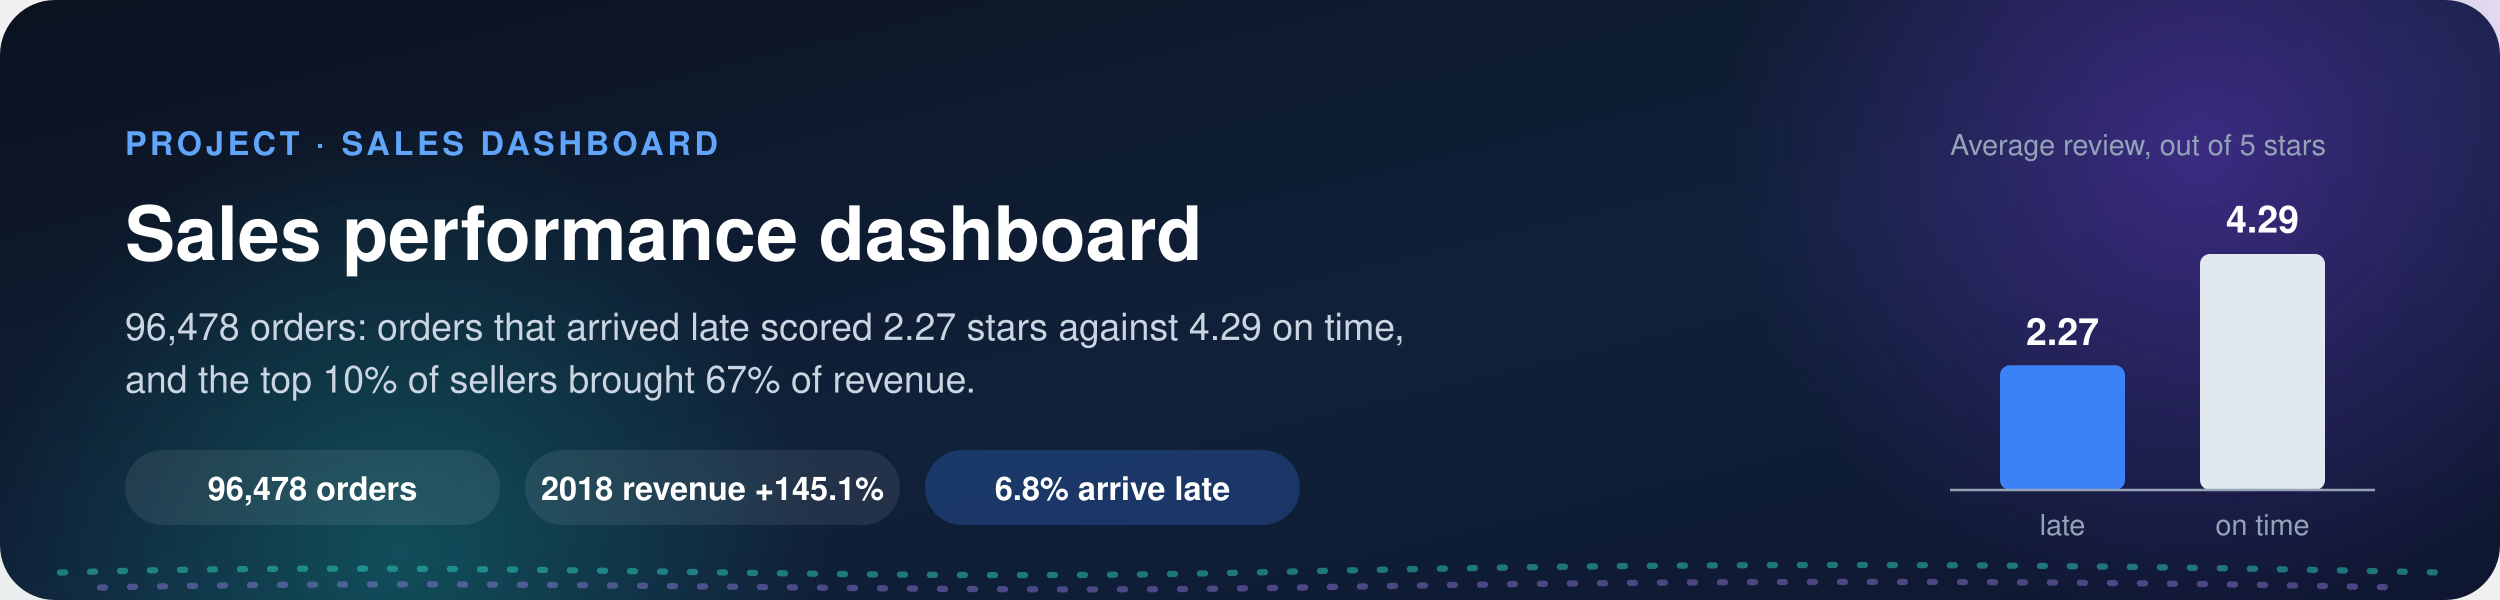
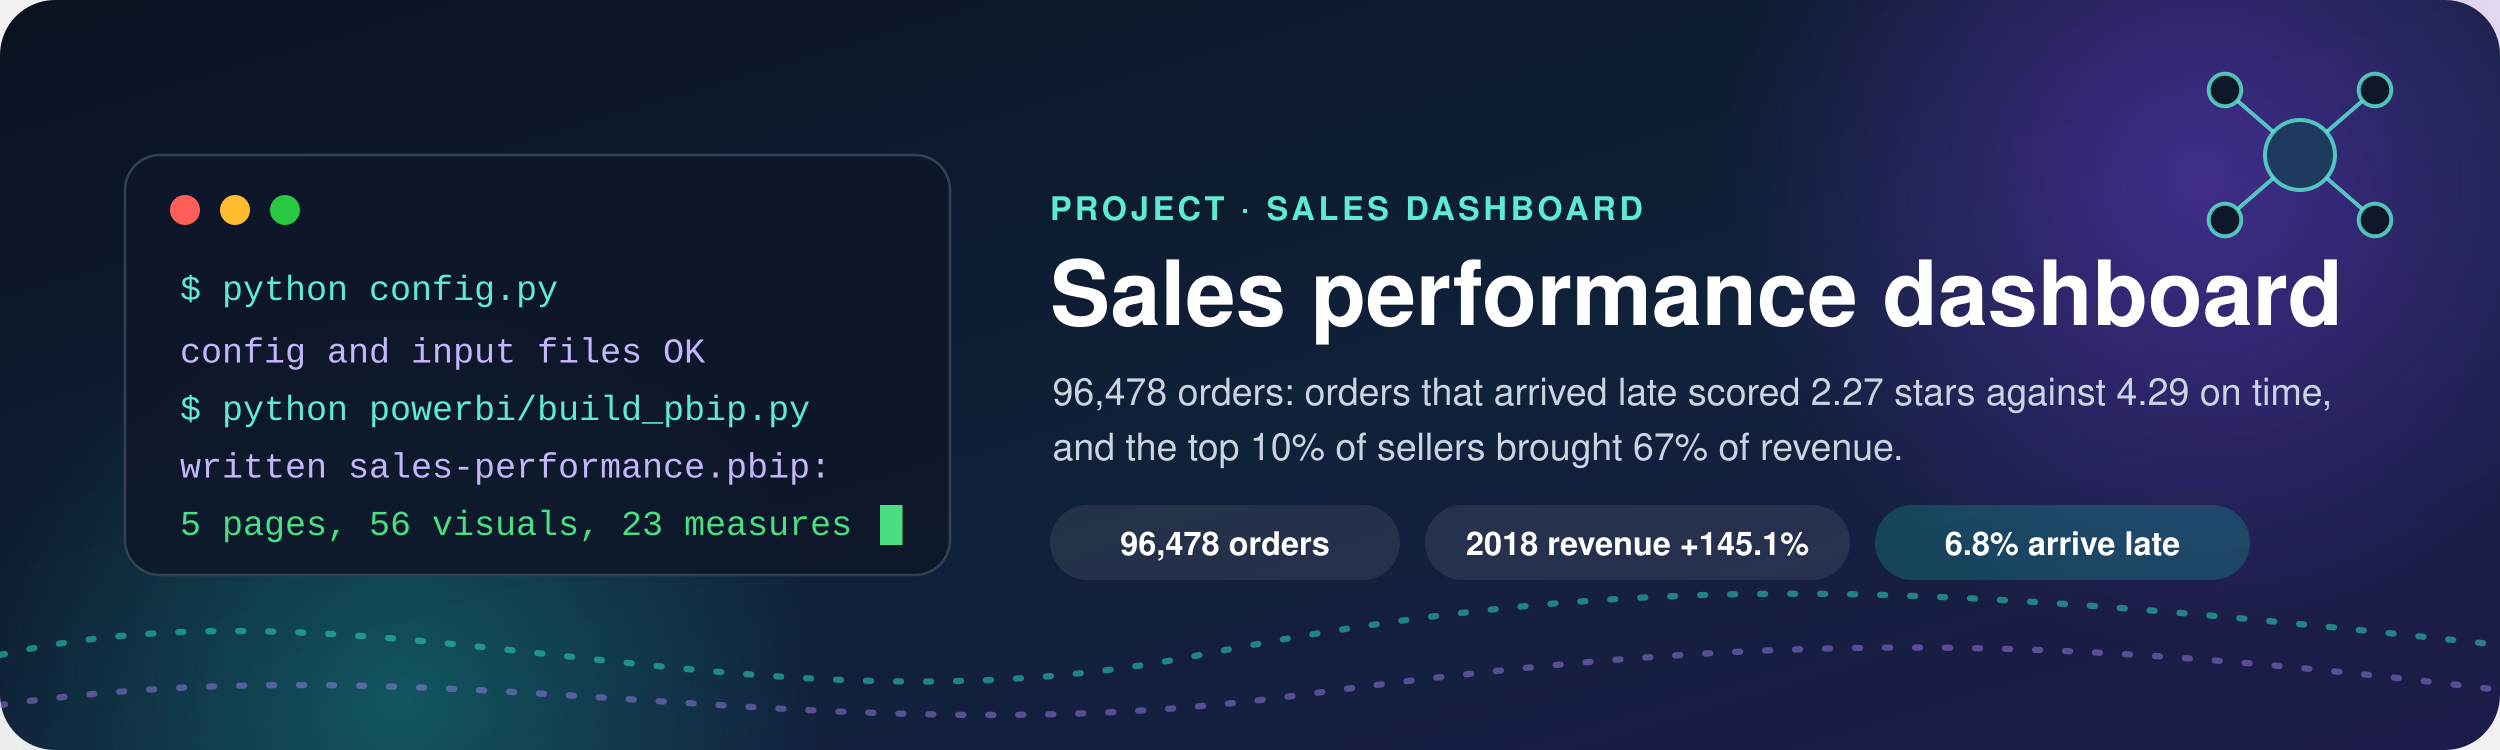
- <svg xmlns="http://www.w3.org/2000/svg" viewBox="0 0 1000 240" width="1000" height="240" role="img" aria-label="Sales performance dashboard. 96,478 orders: orders that arrived late scored 2.27 stars against 4.29 on time, and the top 10% of sellers brought 67% of revenue. Bars show the average review, late against on time.">
+ <svg xmlns="http://www.w3.org/2000/svg" viewBox="0 0 1000 300" width="1000" height="300" role="img" aria-label="Sales performance dashboard. 96,478 orders: orders that arrived late scored 2.27 stars against 4.29 on time, and the top 10% of sellers brought 67% of revenue. 2018 revenue up 145.1%; 6.8% of orders arrive late. A terminal checks the input files and writes the Power BI project: 5 pages, 56 visuals, 23 measures.">
  <defs>
    <linearGradient id="bg" x1="0" y1="0" x2="1" y2="1">
      <stop offset="0" stop-color="#0B1220" />
      <stop offset="0.55" stop-color="#10213A" />
-       <stop offset="1" stop-color="#0E1630" />
+       <stop offset="1" stop-color="#1E1B4B" />
    </linearGradient>
-     <radialGradient id="jrGlowA" cx="0.5" cy="0.5" r="0.5">
-       <stop offset="0" stop-color="#7C3AED" stop-opacity="0.4" />
+     <radialGradient id="glowA" cx="0.5" cy="0.5" r="0.5">
+       <stop offset="0" stop-color="#7C3AED" stop-opacity="0.45" />
      <stop offset="1" stop-color="#7C3AED" stop-opacity="0" />
    </radialGradient>
-     <radialGradient id="jrGlowB" cx="0.5" cy="0.5" r="0.5">
-       <stop offset="0" stop-color="#14B8A6" stop-opacity="0.3" />
+     <radialGradient id="glowB" cx="0.5" cy="0.5" r="0.5">
+       <stop offset="0" stop-color="#14B8A6" stop-opacity="0.35" />
      <stop offset="1" stop-color="#14B8A6" stop-opacity="0" />
    </radialGradient>
  </defs>
  <style>
-     text { font-family: "Segoe UI", -apple-system, Helvetica, Arial, sans-serif; }
-     .eyebrow { font-size: 13px; font-weight: 600; fill: #60A5FA; letter-spacing: 1.5px; }
-     .title { font-size: 30px; font-weight: 700; fill: #FFFFFF; }
-     .result { font-size: 15px; fill: #CBD5E1; }
-     .chip { font-size: 13px; font-weight: 600; fill: #FFFFFF; }
-     .cap { font-size: 11.5px; fill: #94A3B8; }
-     .val { font-size: 15px; font-weight: 700; fill: #FFFFFF; }
-       .wave { fill: none; stroke-width: 2.5; stroke-linecap: round; stroke-dasharray: 2 10; animation: flow 6s linear infinite; }
+     .sans { font-family: "Segoe UI", -apple-system, Helvetica, Arial, sans-serif; }
+     .mono { font-family: "Fira Code", Consolas, "Courier New", monospace; font-size: 14px; }
+     .wave { fill: none; stroke-width: 2.5; stroke-linecap: round; stroke-dasharray: 2 10; animation: flow 6s linear infinite; }
    @keyframes flow { to { stroke-dashoffset: -120; } }
+     .blink { animation: blink 1.1s steps(1) infinite; }
+     @keyframes blink { 50% { opacity: 0; } }
+     .pulse { animation: pulse 3s ease-in-out infinite; transform-origin: 920px 62px; }
+     @keyframes pulse { 0%, 100% { transform: scale(1); opacity: 0.85; } 50% { transform: scale(1.08); opacity: 1; } }
  </style>
-   <rect width="1000" height="240" rx="22" fill="url(#bg)" />
-   <circle cx="880" cy="60" r="190" fill="url(#jrGlowA)" />
-   <circle cx="160" cy="220" r="170" fill="url(#jrGlowB)" />
-   <path class="wave" stroke="#2DD4BF" stroke-opacity="0.5" d="M24 229 C 200 224, 330 233, 500 229 S 800 225, 976 229" />
-   <path class="wave" stroke="#A78BFA" stroke-opacity="0.4" style="animation-duration:9s" d="M40 235 C 220 231, 360 238, 520 235 S 820 232, 960 235" />
-   <text x="50" y="62" class="eyebrow">PROJECT · SALES DASHBOARD</text>
-   <text x="50" y="104" class="title">Sales performance dashboard</text>
-   <text x="50" y="136" class="result">96,478 orders: orders that arrived late scored 2.27 stars against 4.29 on time,</text>
-   <text x="50" y="157" class="result">and the top 10% of sellers brought 67% of revenue.</text>
-   <rect x="50" y="180" width="150" height="30" rx="15" fill="#FFFFFF" fill-opacity="0.08" />
-   <text x="125" y="200" class="chip" text-anchor="middle">96,478 orders</text>
-   <rect x="210" y="180" width="150" height="30" rx="15" fill="#FFFFFF" fill-opacity="0.08" />
-   <text x="285" y="200" class="chip" text-anchor="middle">2018 revenue +145.1%</text>
-   <rect x="370" y="180" width="150" height="30" rx="15" fill="#3B82F6" fill-opacity="0.25" />
-   <text x="445" y="200" class="chip" text-anchor="middle">6.8% arrive late</text>
-   <text x="780" y="62" class="cap">Average review, out of 5 stars</text>
-   <rect x="800" y="146.1" width="50" height="49.9" rx="4" fill="#3B82F6" />
-   <text x="825" y="138" class="val" text-anchor="middle">2.27</text>
-   <rect x="880" y="101.6" width="50" height="94.4" rx="4" fill="#E2E8F0" />
-   <text x="905" y="93" class="val" text-anchor="middle">4.29</text>
-   <line x1="780" y1="196" x2="950" y2="196" stroke="#94A3B8" stroke-width="1" />
-   <text x="825" y="214" class="cap" text-anchor="middle">late</text>
-   <text x="905" y="214" class="cap" text-anchor="middle">on time</text>
+   <rect width="1000" height="300" rx="22" fill="url(#bg)" />
+   <circle cx="880" cy="70" r="190" fill="url(#glowA)" />
+   <circle cx="160" cy="280" r="170" fill="url(#glowB)" />
+   <path class="wave" stroke="#2DD4BF" stroke-opacity="0.55" d="M0 262 C 150 228, 300 298, 480 262 S 780 234, 1000 258" />
+   <path class="wave" stroke="#A78BFA" stroke-opacity="0.45" style="animation-duration:9s" d="M0 282 C 180 256, 330 304, 520 278 S 820 254, 1000 276" />
+   <rect x="50" y="62" width="330" height="168" rx="14" fill="#0F172A" fill-opacity="0.92" stroke="#334155" />
+   <circle cx="74" cy="84" r="6" fill="#FF5F57" />
+   <circle cx="94" cy="84" r="6" fill="#FEBC2E" />
+   <circle cx="114" cy="84" r="6" fill="#28C840" />
+   <text x="72" y="120" class="mono" fill="#5EEAD4">$ python config.py</text>
+   <text x="72" y="145" class="mono" fill="#C4B5FD">config and input files OK</text>
+   <text x="72" y="168" class="mono" fill="#5EEAD4">$ python powerbi/build_pbip.py</text>
+   <text x="72" y="191" class="mono" fill="#C4B5FD">written sales-performance.pbip:</text>
+   <text x="72" y="214" class="mono" fill="#4ADE80">5 pages, 56 visuals, 23 measures</text>
+   <rect x="352" y="202" width="9" height="16" fill="#4ADE80" class="blink" />
+   <text x="420" y="88" class="sans" font-size="13" font-weight="600" letter-spacing="1.5" fill="#5EEAD4">PROJECT · SALES DASHBOARD</text>
+   <text x="420" y="130" class="sans" font-size="36" font-weight="700" fill="#FFFFFF">Sales performance dashboard</text>
+   <text x="421" y="162" class="sans" font-size="15" fill="#CBD5E1">96,478 orders: orders that arrived late scored 2.27 stars against 4.29 on time,</text>
+   <text x="421" y="184" class="sans" font-size="15" fill="#CBD5E1">and the top 10% of sellers brought 67% of revenue.</text>
+   <rect x="420" y="202" width="140" height="30" rx="15" fill="#FFFFFF" fill-opacity="0.08" />
+   <text x="490" y="222" class="sans" font-size="13" font-weight="600" fill="#FFFFFF" text-anchor="middle">96,478 orders</text>
+   <rect x="570" y="202" width="170" height="30" rx="15" fill="#FFFFFF" fill-opacity="0.08" />
+   <text x="655" y="222" class="sans" font-size="13" font-weight="600" fill="#FFFFFF" text-anchor="middle">2018 revenue +145.1%</text>
+   <rect x="750" y="202" width="150" height="30" rx="15" fill="#14B8A6" fill-opacity="0.25" />
+   <text x="825" y="222" class="sans" font-size="13" font-weight="600" fill="#FFFFFF" text-anchor="middle">6.8% arrive late</text>
+   <g class="pulse" stroke="#5EEAD4" stroke-opacity="0.8" stroke-width="1.6">
+     <line x1="920" y1="62" x2="890" y2="36" />
+     <line x1="920" y1="62" x2="950" y2="36" />
+     <line x1="920" y1="62" x2="890" y2="88" />
+     <line x1="920" y1="62" x2="950" y2="88" />
+     <circle cx="920" cy="62" r="14" fill="#1E3A5F" />
+     <circle cx="890" cy="36" r="6.5" fill="#0F172A" />
+     <circle cx="950" cy="36" r="6.5" fill="#0F172A" />
+     <circle cx="890" cy="88" r="6.5" fill="#0F172A" />
+     <circle cx="950" cy="88" r="6.5" fill="#0F172A" />
+   </g>
</svg>
